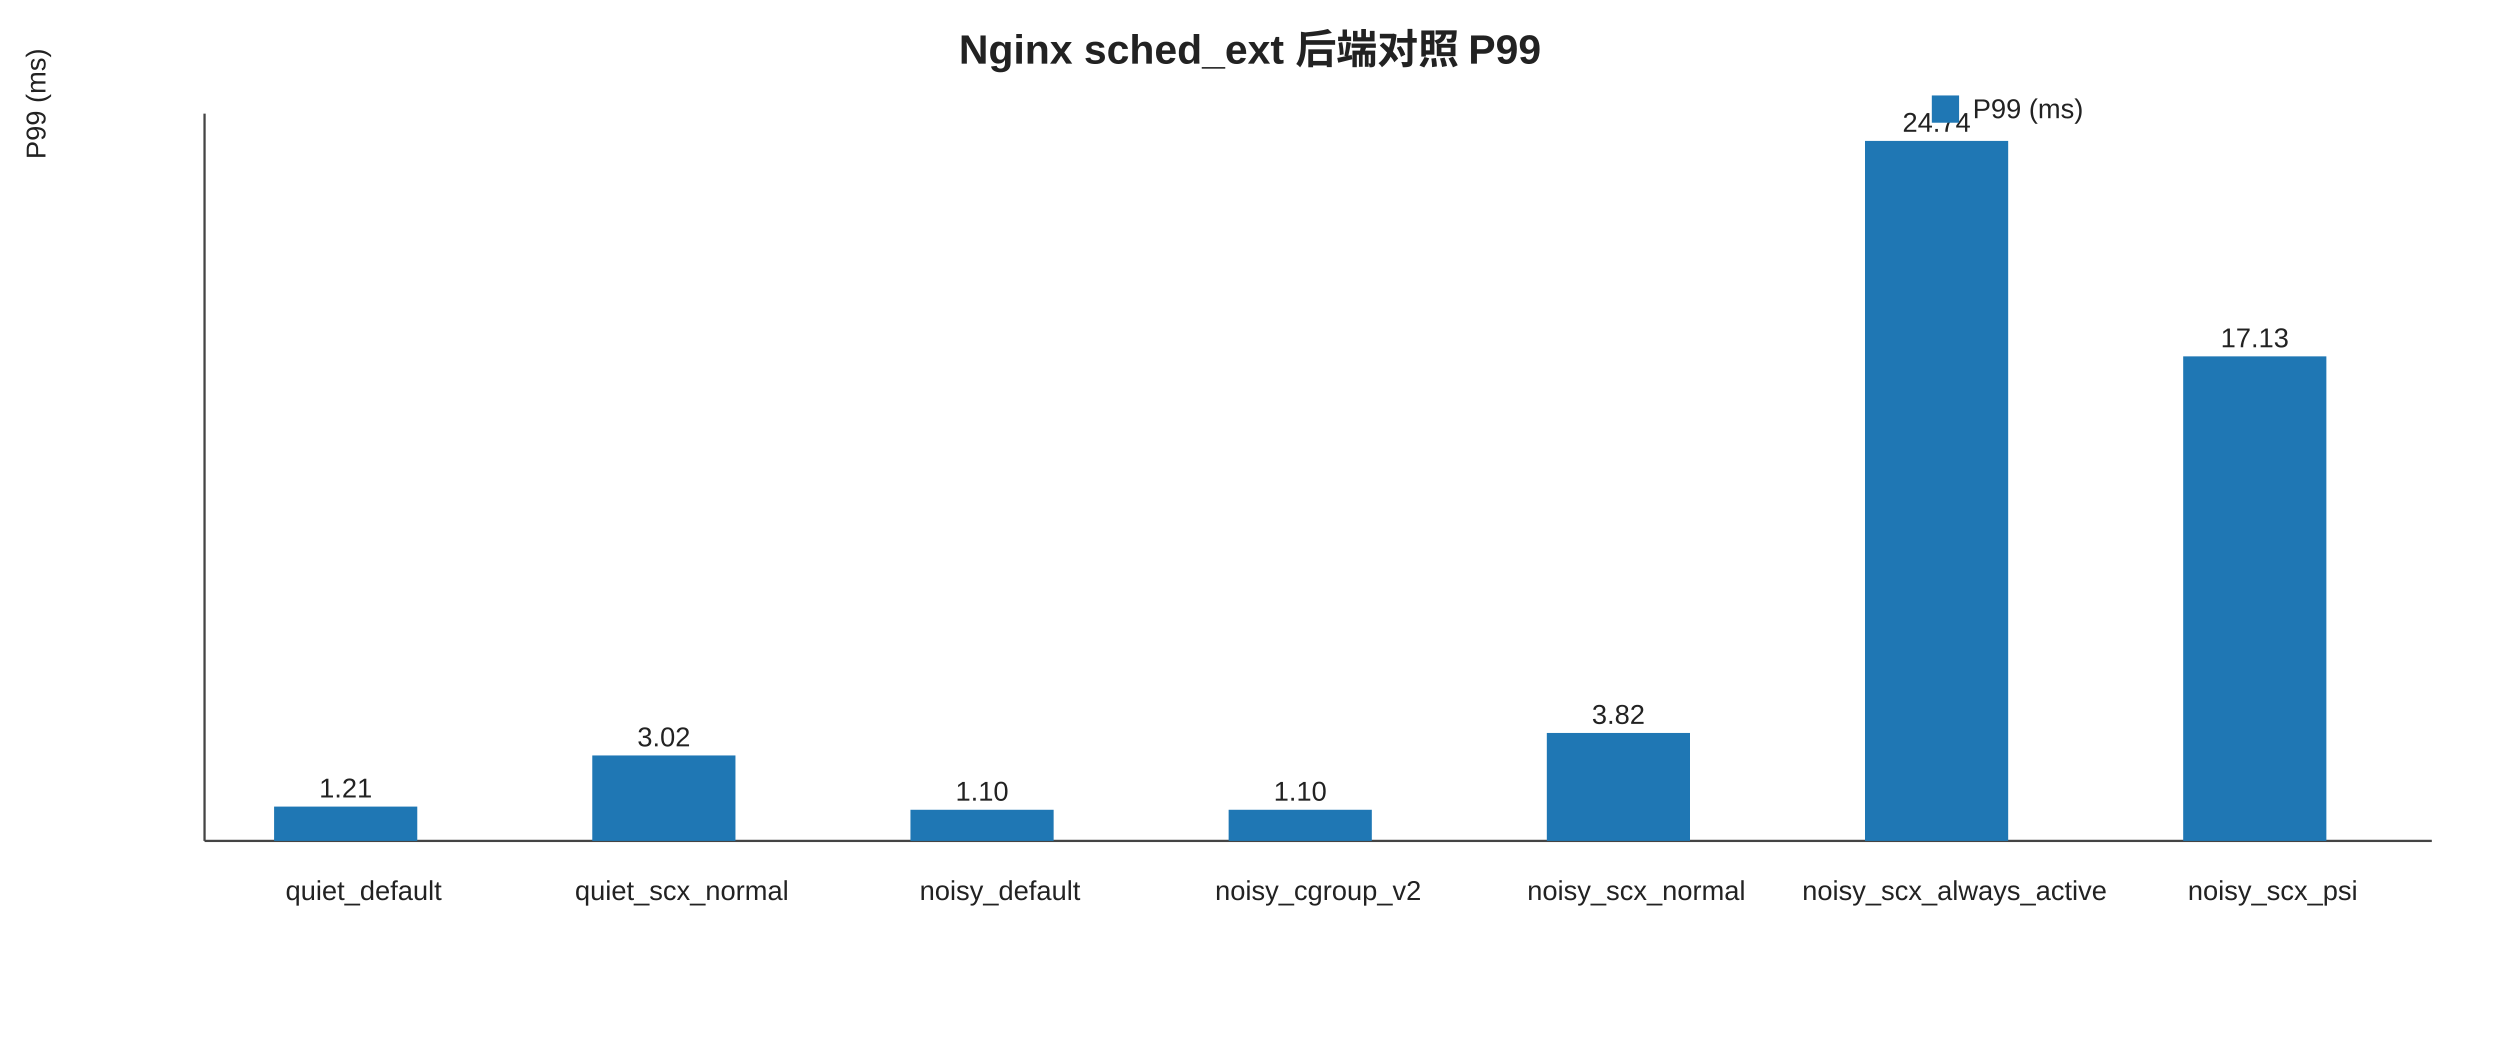
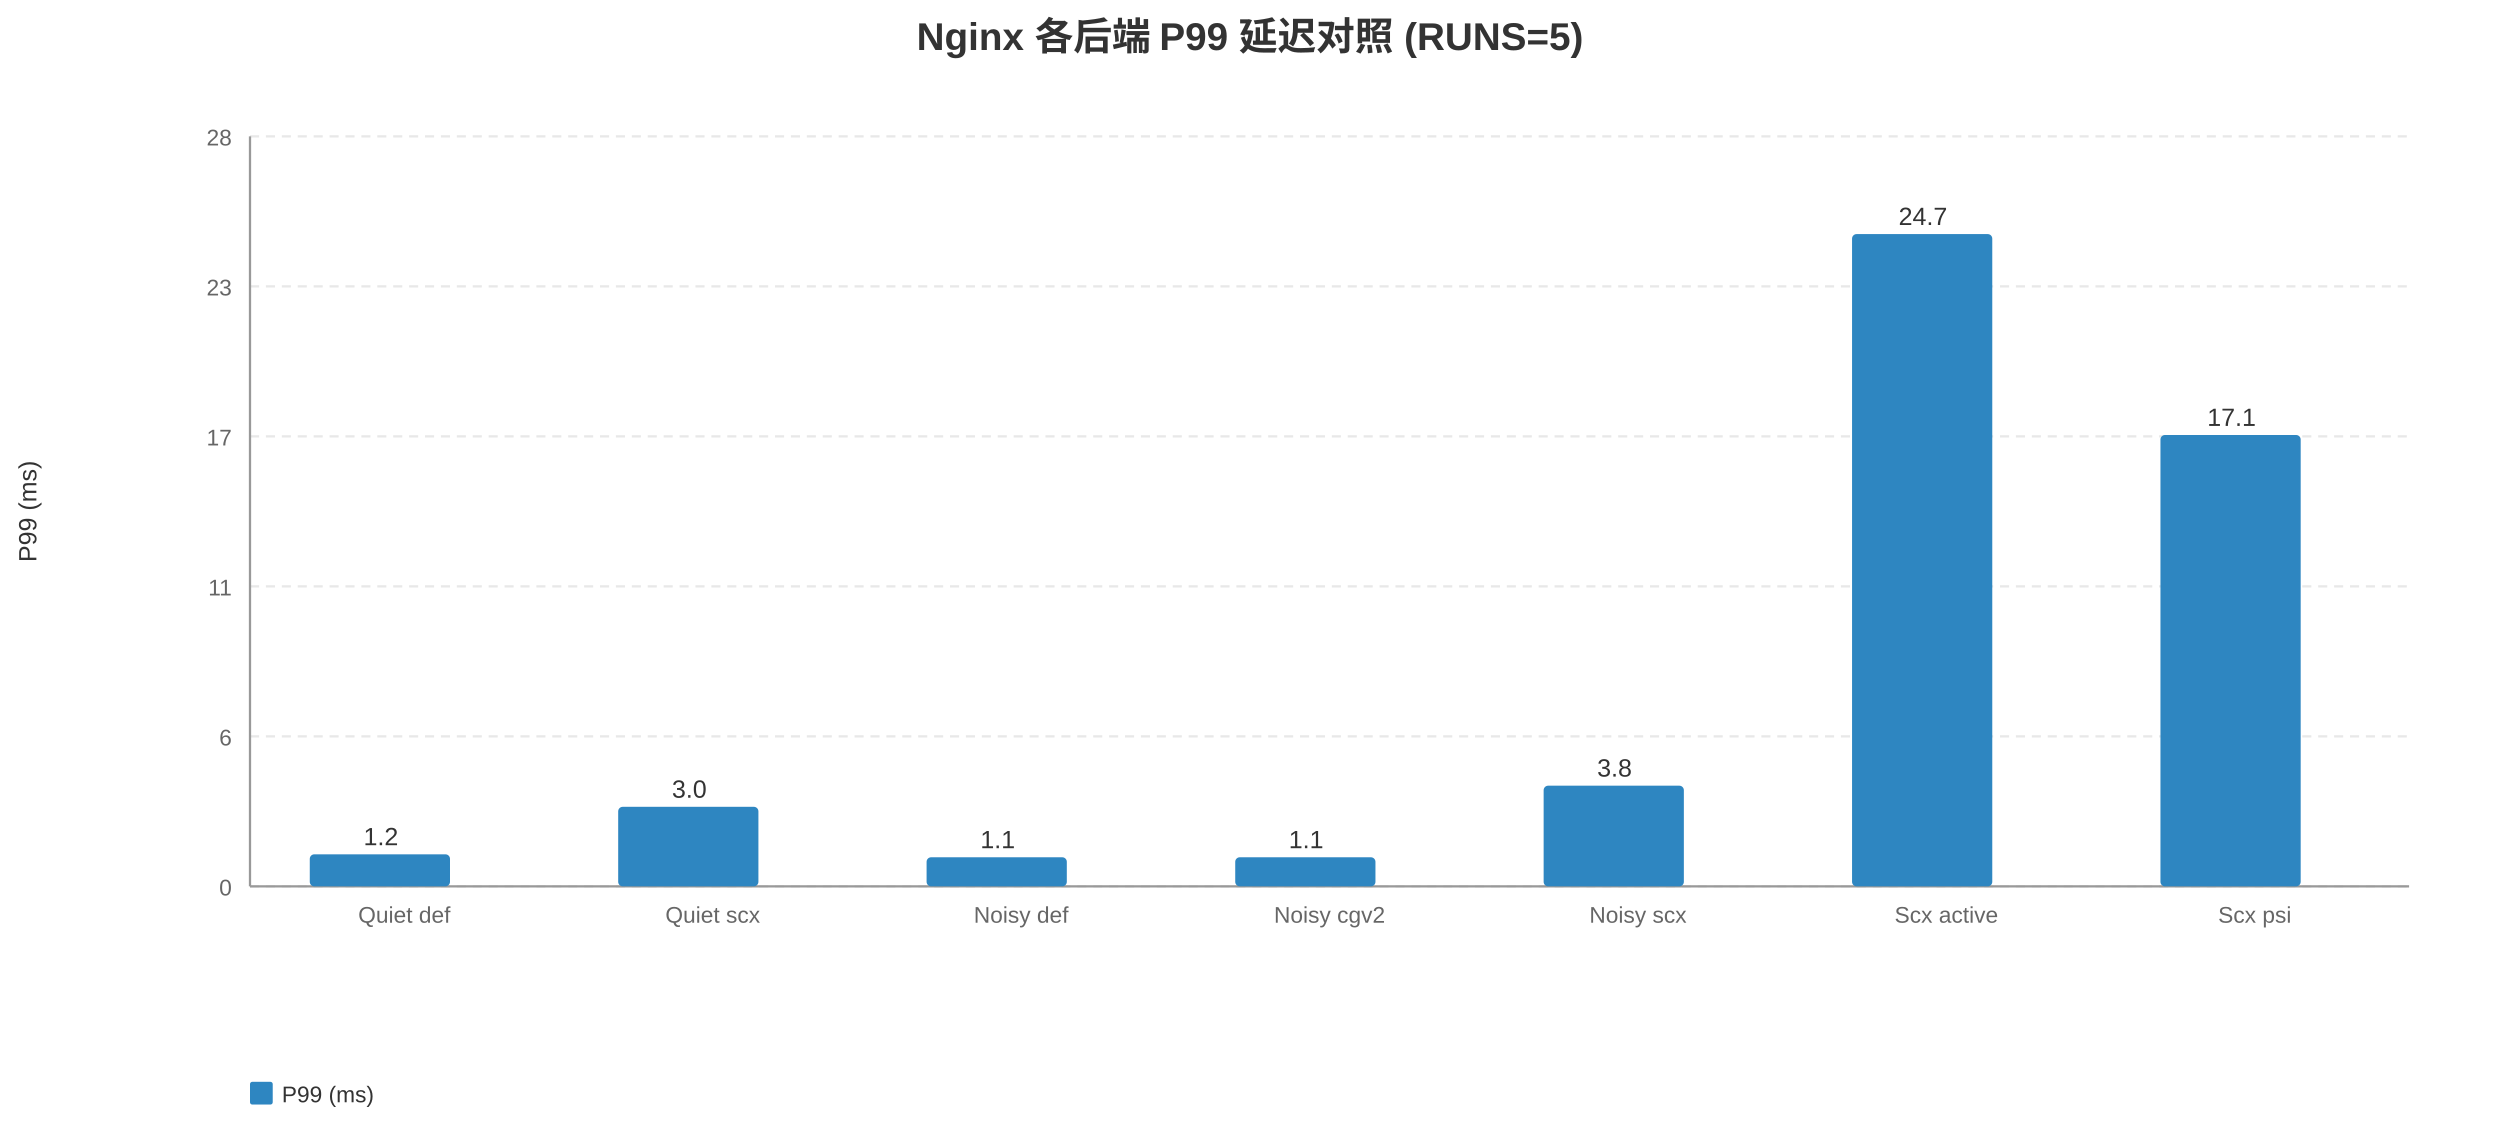
- <svg xmlns="http://www.w3.org/2000/svg" width="1100" height="460">
-   <style>text{font-family:Arial,Helvetica,sans-serif;font-size:12px;fill:#222}.title{font-size:18px;font-weight:bold}</style>
-   <text class="title" x="550.0" y="28" text-anchor="middle">Nginx sched_ext 后端对照 P99</text>
-   <line x1="90" y1="370" x2="1070" y2="370" stroke="#444" />
-   <line x1="90" y1="50" x2="90" y2="370" stroke="#444" />
-   <text x="20" y="70" transform="rotate(-90,20,70)">P99 (ms)</text>
-   <text x="160.0" y="396" text-anchor="middle">quiet_default</text>
-   <rect x="120.6" y="354.9" width="63.0" height="15.1" fill="#1f77b4" />
-   <text x="152.1" y="350.9" text-anchor="middle">1.21</text>
-   <text x="300.0" y="396" text-anchor="middle">quiet_scx_normal</text>
-   <rect x="260.6" y="332.4" width="63.0" height="37.6" fill="#1f77b4" />
-   <text x="292.1" y="328.4" text-anchor="middle">3.02</text>
-   <text x="440.0" y="396" text-anchor="middle">noisy_default</text>
-   <rect x="400.6" y="356.3" width="63.0" height="13.7" fill="#1f77b4" />
-   <text x="432.1" y="352.3" text-anchor="middle">1.10</text>
-   <text x="580.0" y="396" text-anchor="middle">noisy_cgroup_v2</text>
-   <rect x="540.6" y="356.3" width="63.0" height="13.7" fill="#1f77b4" />
-   <text x="572.1" y="352.3" text-anchor="middle">1.10</text>
-   <text x="720.0" y="396" text-anchor="middle">noisy_scx_normal</text>
-   <rect x="680.6" y="322.5" width="63.0" height="47.5" fill="#1f77b4" />
-   <text x="712.1" y="318.5" text-anchor="middle">3.82</text>
-   <text x="860.0" y="396" text-anchor="middle">noisy_scx_always_active</text>
-   <rect x="820.6" y="62.0" width="63.0" height="308.0" fill="#1f77b4" />
-   <text x="852.1" y="58.0" text-anchor="middle">24.74</text>
-   <text x="1000.0" y="396" text-anchor="middle">noisy_scx_psi</text>
-   <rect x="960.6" y="156.8" width="63.0" height="213.2" fill="#1f77b4" />
-   <text x="992.1" y="152.8" text-anchor="middle">17.13</text>
-   <rect x="850" y="42" width="12" height="12" fill="#1f77b4" />
-   <text x="868" y="52">P99 (ms)</text>
+ <svg xmlns="http://www.w3.org/2000/svg" width="1100" height="500">
+   <style>text{font-family:Arial,Helvetica,sans-serif;font-size:11px;fill:#333}.title{font-size:17px;font-weight:bold}.axis{font-size:10px;fill:#666}.legend{font-size:10px}</style>
+   <text class="title" x="550.0" y="22" text-anchor="middle">Nginx 各后端 P99 延迟对照 (RUNS=5)</text>
+   <line x1="110" y1="390.0" x2="1060" y2="390.0" stroke="#e8e8e8" stroke-dasharray="4,3" />
+   <text x="102" y="394.0" text-anchor="end" class="axis">0</text>
+   <line x1="110" y1="324.0" x2="1060" y2="324.0" stroke="#e8e8e8" stroke-dasharray="4,3" />
+   <text x="102" y="328.0" text-anchor="end" class="axis">6</text>
+   <line x1="110" y1="258.0" x2="1060" y2="258.0" stroke="#e8e8e8" stroke-dasharray="4,3" />
+   <text x="102" y="262.0" text-anchor="end" class="axis">11</text>
+   <line x1="110" y1="192.0" x2="1060" y2="192.0" stroke="#e8e8e8" stroke-dasharray="4,3" />
+   <text x="102" y="196" text-anchor="end" class="axis">17</text>
+   <line x1="110" y1="126.0" x2="1060" y2="126.0" stroke="#e8e8e8" stroke-dasharray="4,3" />
+   <text x="102" y="130.0" text-anchor="end" class="axis">23</text>
+   <line x1="110" y1="60.0" x2="1060" y2="60.0" stroke="#e8e8e8" stroke-dasharray="4,3" />
+   <text x="102" y="64.0" text-anchor="end" class="axis">28</text>
+   <line x1="110" y1="60" x2="110" y2="390" stroke="#999" />
+   <line x1="110" y1="390" x2="1060" y2="390" stroke="#999" />
+   <text x="16" y="225.0" transform="rotate(-90,16,225.0)" text-anchor="middle">P99 (ms)</text>
+   <text x="177.9" y="406" text-anchor="middle" class="axis">Quiet def</text>
+   <rect x="136.3" y="375.9" width="61.7" height="14.1" fill="#2e86c1" rx="2" />
+   <text x="167.6" y="371.9" text-anchor="middle" font-size="9" fill="#555">1.2</text>
+   <text x="313.6" y="406" text-anchor="middle" class="axis">Quiet scx</text>
+   <rect x="272.0" y="355.0" width="61.7" height="35.0" fill="#2e86c1" rx="2" />
+   <text x="303.3" y="351.0" text-anchor="middle" font-size="9" fill="#555">3.0</text>
+   <text x="449.3" y="406" text-anchor="middle" class="axis">Noisy def</text>
+   <rect x="407.7" y="377.2" width="61.7" height="12.8" fill="#2e86c1" rx="2" />
+   <text x="439.0" y="373.2" text-anchor="middle" font-size="9" fill="#555">1.1</text>
+   <text x="585.0" y="406" text-anchor="middle" class="axis">Noisy cgv2</text>
+   <rect x="543.5" y="377.2" width="61.7" height="12.8" fill="#2e86c1" rx="2" />
+   <text x="574.7" y="373.2" text-anchor="middle" font-size="9" fill="#555">1.1</text>
+   <text x="720.7" y="406" text-anchor="middle" class="axis">Noisy scx</text>
+   <rect x="679.2" y="345.7" width="61.7" height="44.3" fill="#2e86c1" rx="2" />
+   <text x="710.4" y="341.7" text-anchor="middle" font-size="9" fill="#555">3.8</text>
+   <text x="856.4" y="406" text-anchor="middle" class="axis">Scx active</text>
+   <rect x="814.9" y="103.0" width="61.7" height="287.0" fill="#2e86c1" rx="2" />
+   <text x="846.1" y="99.0" text-anchor="middle" font-size="9" fill="#555">24.7</text>
+   <text x="992.1" y="406" text-anchor="middle" class="axis">Scx psi</text>
+   <rect x="950.6" y="191.4" width="61.7" height="198.6" fill="#2e86c1" rx="2" />
+   <text x="981.9" y="187.4" text-anchor="middle" font-size="9" fill="#555">17.1</text>
+   <rect x="110" y="476" width="10" height="10" fill="#2e86c1" rx="1" />
+   <text x="124" y="485" class="legend">P99 (ms)</text>
</svg>
